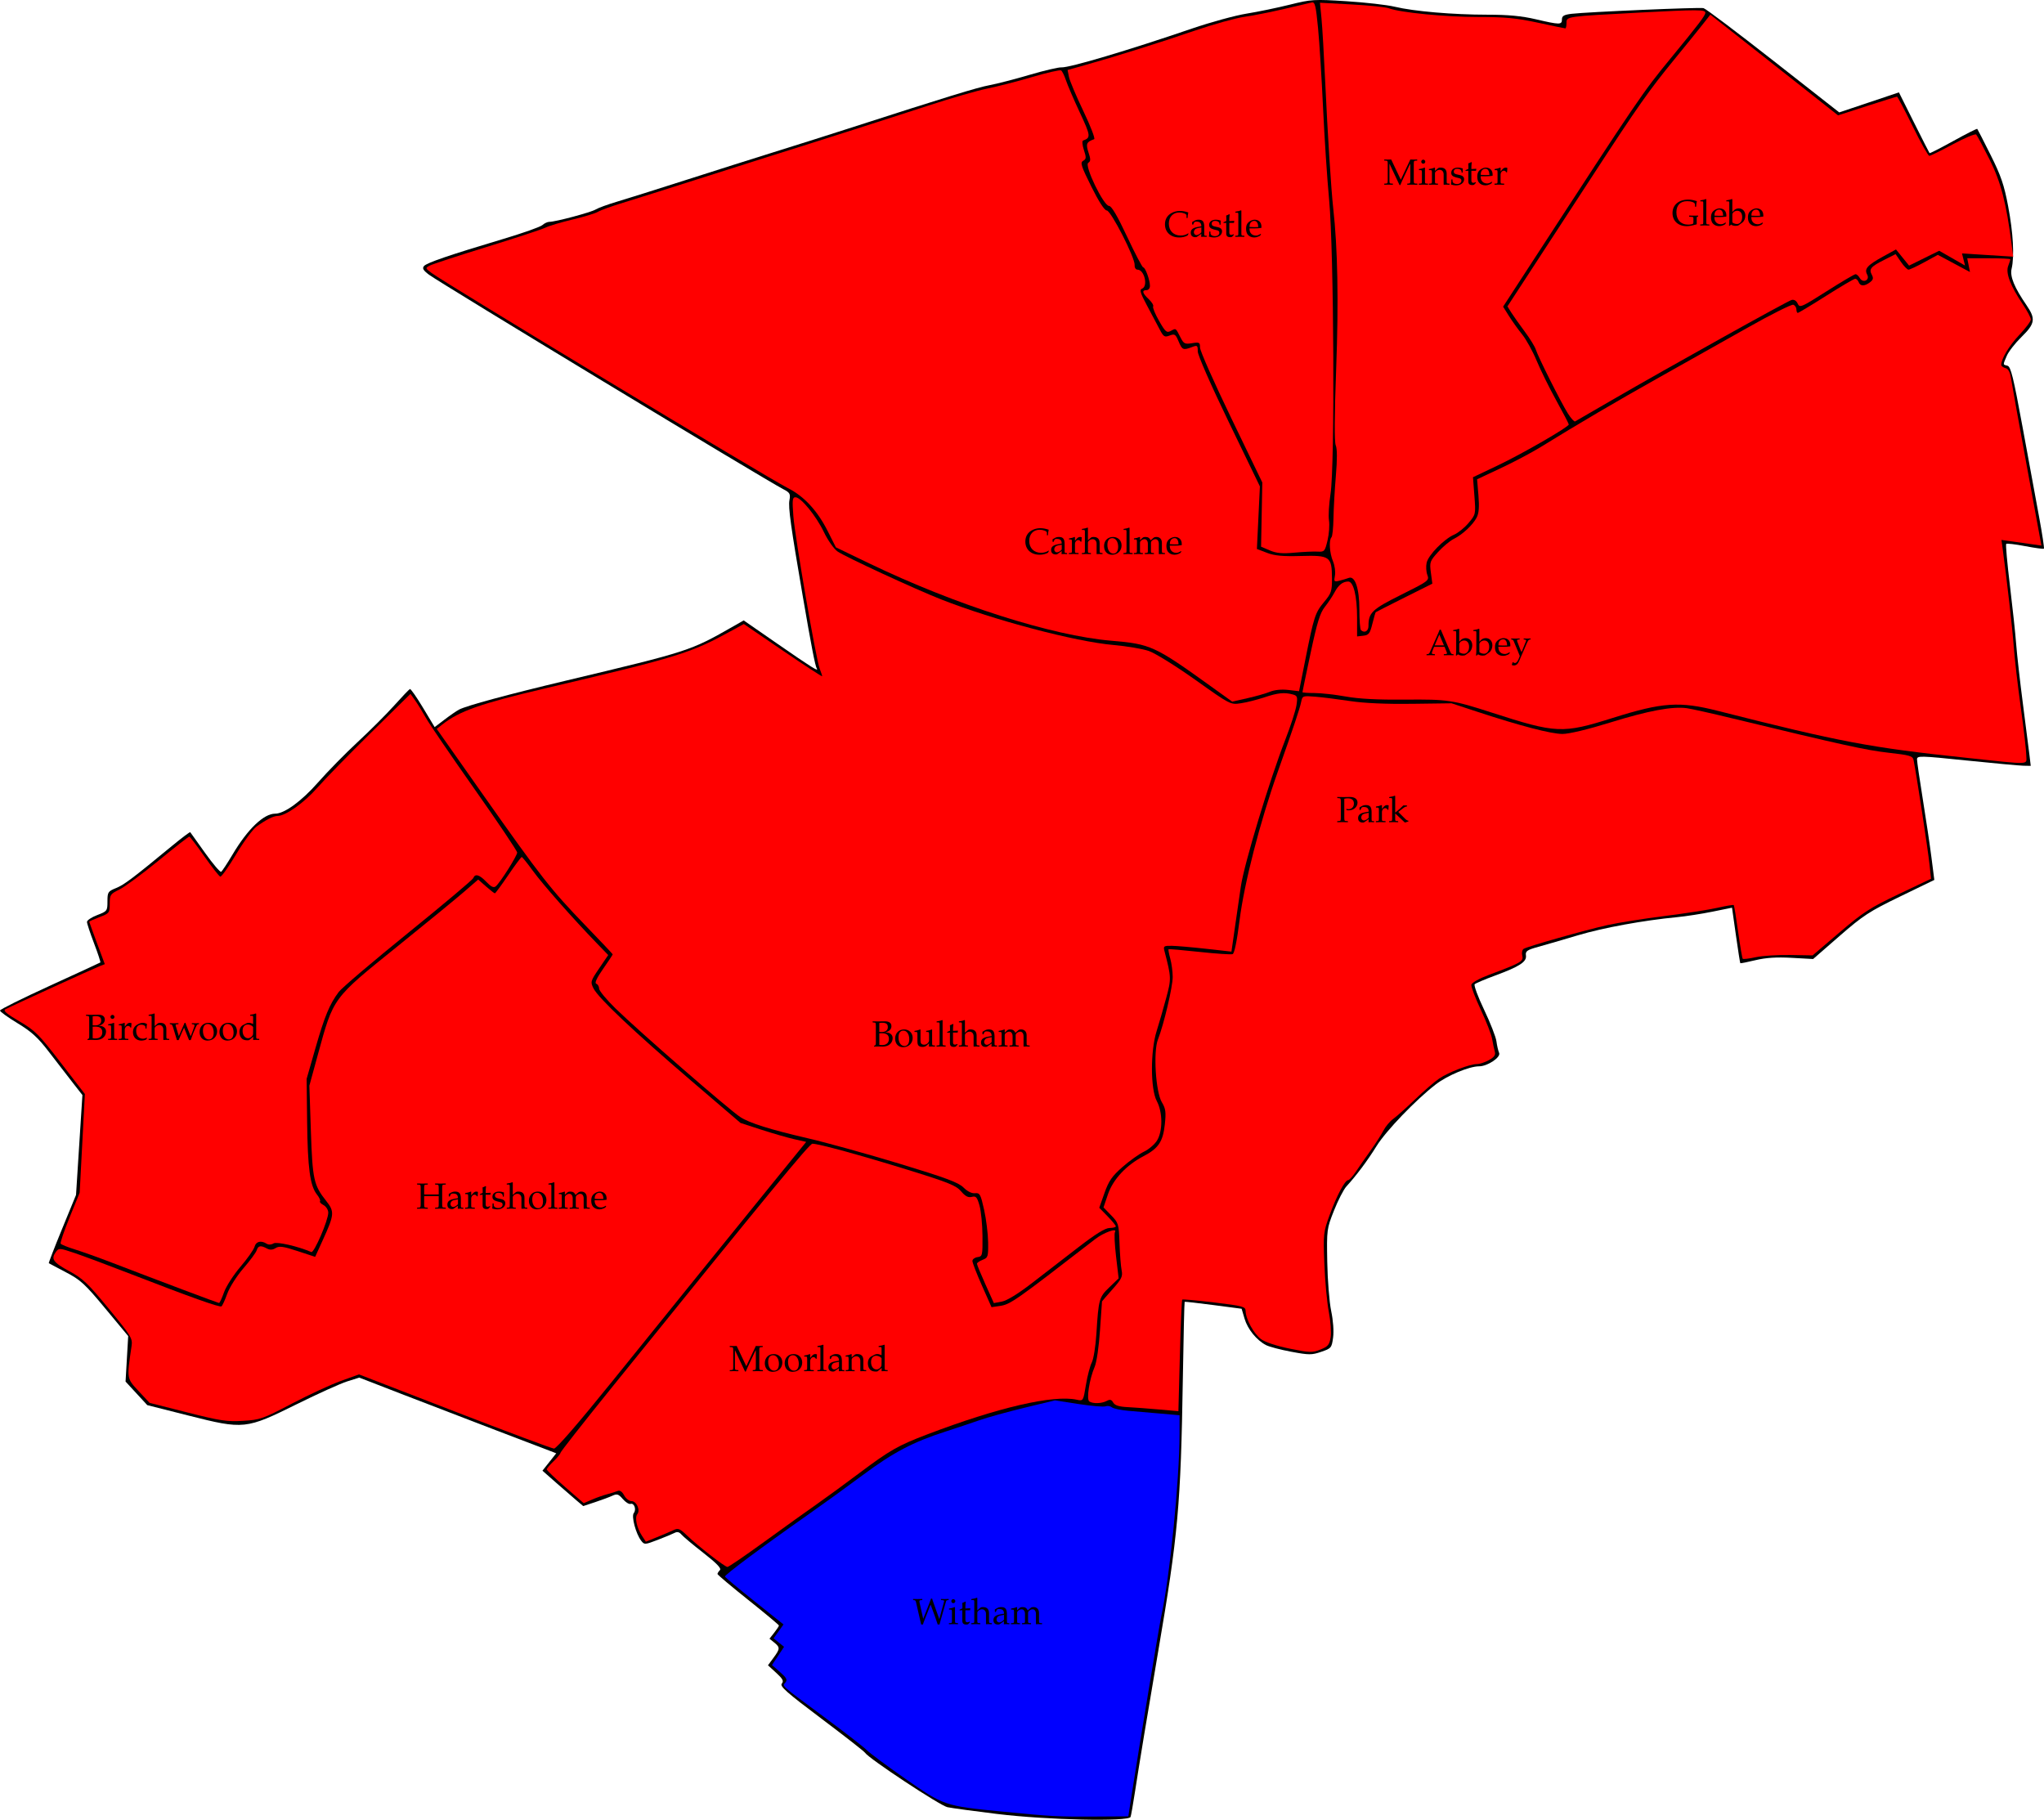
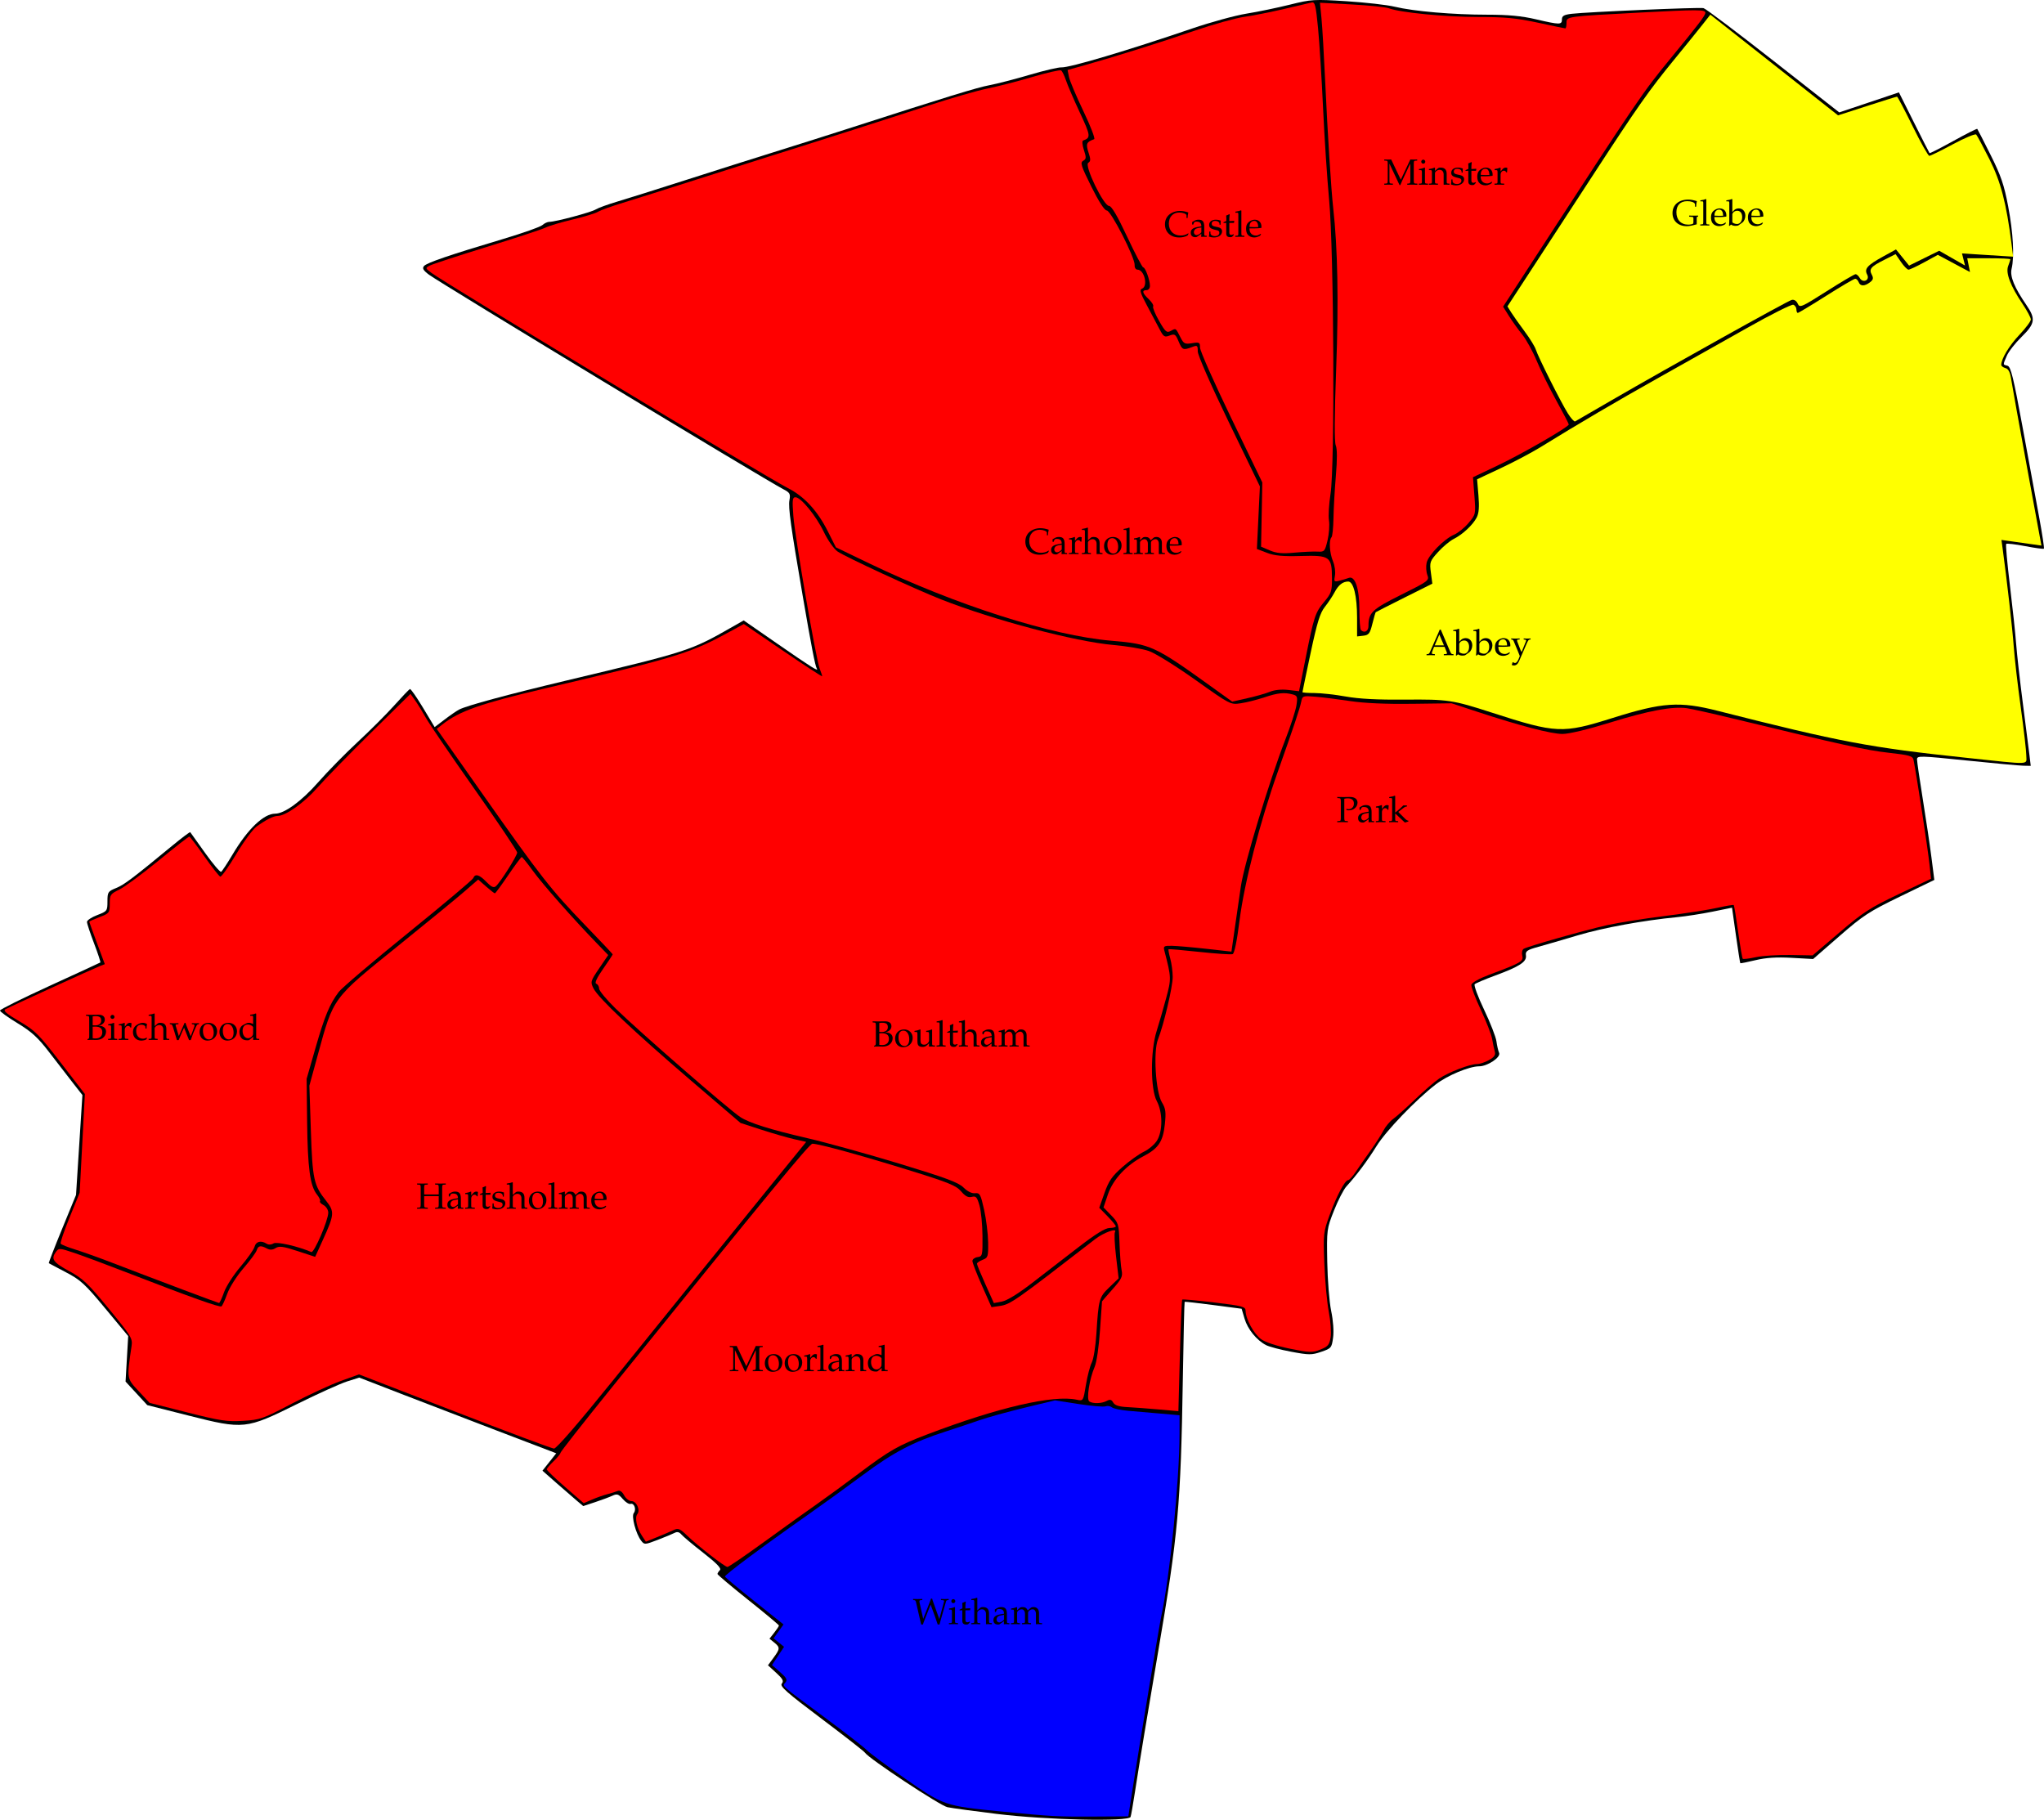
<svg xmlns="http://www.w3.org/2000/svg" version="1.1" id="svg952" width="673.944" height="600" viewBox="0 0 673.944 600">
  <defs id="defs956" />
  <path style="fill:#000000;stroke-width:0.751" d="m 328.878,598.103 c -7.636,-0.932 -15.066,-1.945 -16.511,-2.252 -2.431,-0.515 -26.017,-16.1 -27.138,-17.932 -0.273,-0.445 -6.761,-5.519 -14.418,-11.275 -11.439,-8.598 -13.765,-10.655 -13.041,-11.528 0.708,-0.853 0.346,-1.553 -1.837,-3.554 l -2.719,-2.491 1.808,-2.45 c 2.204,-2.988 2.227,-3.454 0.25,-5.055 l -1.557,-1.261 1.557,-1.98 c 0.856,-1.089 1.557,-2.152 1.557,-2.362 0,-0.21 -4.559,-4.015 -10.132,-8.456 -5.573,-4.441 -10.132,-8.285 -10.132,-8.543 0,-0.258 0.36,-0.829 0.8,-1.269 0.566,-0.566 -1.031,-2.229 -5.464,-5.691 -3.445,-2.69 -6.704,-5.422 -7.243,-6.071 -0.669,-0.806 -1.375,-0.972 -2.229,-0.523 -0.687,0.361 -3.206,1.404 -5.597,2.318 -4.242,1.621 -4.374,1.627 -5.435,0.248 -1.748,-2.271 -3.283,-8.026 -2.426,-9.097 0.936,-1.169 0.129,-3.426 -1.08,-3.023 -0.497,0.166 -1.643,-0.558 -2.546,-1.608 -1.406,-1.635 -1.897,-1.792 -3.412,-1.092 -0.973,0.45 -3.539,1.403 -5.702,2.119 l -3.933,1.301 -2.15,-1.809 c -1.183,-0.995 -4.207,-3.62 -6.721,-5.833 l -4.571,-4.023 2.271,-2.867 2.271,-2.867 -2.124,-0.822 c -1.168,-0.452 -9.047,-3.461 -17.509,-6.686 -8.462,-3.226 -22.118,-8.472 -30.347,-11.659 l -14.961,-5.795 -3.998,1.26 c -2.199,0.693 -9.651,4.059 -16.56,7.48 -16.823,8.329 -17.48,8.399 -35.76,3.773 l -13.578,-3.436 -3.581,-3.882 -3.581,-3.882 0.435,-7.505 0.435,-7.505 -7.565,-9.109 c -6.727,-8.101 -8.166,-9.422 -12.99,-11.93 -2.984,-1.551 -5.515,-2.89 -5.626,-2.975 -0.111,-0.085 1.864,-5.186 4.389,-11.336 l 4.591,-11.181 1.051,-16.465 1.051,-16.465 -3.262,-4.174 C 22.117,354.587 18.605,350.045 16.106,346.788 12.495,342.082 10.375,340.148 5.773,337.363 2.588,335.435 -0.01,333.556 2.6660245e-5,333.188 0.01,332.82 7.394,329.149 16.41,325.03 c 9.016,-4.119 16.514,-7.578 16.663,-7.687 0.148,-0.109 -0.78,-2.948 -2.064,-6.309 -1.283,-3.361 -2.334,-6.543 -2.334,-7.071 0,-0.528 1.52,-1.54 3.377,-2.249 3.281,-1.253 3.377,-1.382 3.377,-4.524 0,-3.033 0.174,-3.304 2.814,-4.376 2.687,-1.09 5.435,-3.159 18.497,-13.926 3.185,-2.625 5.881,-4.652 5.991,-4.503 0.11,0.149 2.312,3.229 4.893,6.846 2.581,3.617 4.963,6.409 5.293,6.205 0.33,-0.204 2.035,-2.787 3.789,-5.74 4.964,-8.355 10.257,-13.421 14.024,-13.421 3.051,0 8.694,-4.111 14.124,-10.291 3.188,-3.627 9.08,-9.635 13.095,-13.35 4.014,-3.715 9.418,-9.119 12.008,-12.008 2.59,-2.889 4.93,-5.34 5.201,-5.446 0.271,-0.106 2.216,2.676 4.323,6.181 l 3.831,6.374 3.284,-2.497 c 1.806,-1.374 3.959,-2.853 4.785,-3.287 2.438,-1.283 16.023,-4.96 35.274,-9.548 40.67,-9.692 40.894,-9.765 55.168,-17.914 l 3.383,-1.931 10.876,7.528 c 11.685,8.088 13.972,9.524 13.215,8.3 -0.527,-0.853 -1.77,-7.27 -4.608,-23.783 -3.94,-22.932 -4.83,-29.327 -4.403,-31.652 0.389,-2.119 0.168,-2.522 -2.006,-3.646 -6.127,-3.168 -113.223,-68.006 -116.857,-70.747 -1.872,-1.412 -2.257,-2.081 -1.633,-2.833 0.894,-1.077 8.328,-3.619 26.223,-8.966 6.398,-1.912 12.166,-3.957 12.818,-4.545 0.652,-0.588 1.685,-1.069 2.296,-1.069 2.026,0 13.754,-3.133 15.282,-4.082 0.826,-0.513 4.034,-1.683 7.13,-2.6 3.096,-0.917 13.397,-4.158 22.89,-7.202 9.494,-3.044 22.834,-7.268 29.645,-9.388 6.811,-2.119 17.449,-5.486 23.641,-7.483 32.553,-10.496 42.437,-13.533 46.531,-14.301 2.477,-0.464 8.423,-2 13.213,-3.413 4.791,-1.413 9.519,-2.52 10.507,-2.461 2.615,0.157 21.961,-5.594 43.035,-12.793 6.17,-2.108 14.275,-4.326 18.012,-4.93 3.737,-0.604 10.152,-1.932 14.256,-2.951 7.125,-1.77 7.97,-1.821 18.763,-1.133 6.216,0.396 13.328,1.208 15.804,1.806 6.271,1.513 19.256,2.631 30.554,2.632 6.892,4.6e-4 11.327,0.417 15.977,1.502 7.961,1.856 8.631,1.86 8.631,0.046 0,-1.151 0.667,-1.536 3.19,-1.842 4.976,-0.604 42.063,-2.202 43.498,-1.874 0.705,0.161 11.06,7.963 23.012,17.337 l 21.73,17.044 9.841,-3.301 9.841,-3.301 4.946,9.898 c 2.72,5.444 5.039,10.001 5.152,10.127 0.114,0.126 3.648,-1.676 7.855,-4.005 4.207,-2.329 7.752,-4.121 7.878,-3.982 0.126,0.139 2.103,4.002 4.394,8.585 3.419,6.841 4.454,9.863 5.782,16.886 1.676,8.858 2.106,16.606 1.147,20.644 -0.6,2.528 0.871,6.12 4.941,12.062 3.052,4.456 2.8,6.039 -1.657,10.4 -2.093,2.048 -4.289,4.863 -4.878,6.255 -1.316,3.106 -1.334,2.854 0.242,3.267 1.086,0.284 1.946,3.782 4.956,20.164 2.003,10.901 4.474,24.329 5.49,29.839 1.017,5.511 1.718,10.15 1.558,10.309 -0.159,0.159 -2.936,-0.216 -6.17,-0.835 -3.234,-0.619 -6.054,-0.951 -6.267,-0.738 -0.213,0.213 0.34,6.381 1.228,13.706 0.888,7.326 1.816,16.021 2.062,19.323 0.246,3.302 1.235,12.083 2.198,19.513 0.964,7.43 1.944,15.113 2.179,17.074 l 0.427,3.565 -2.425,-0.046 c -1.334,-0.025 -9.77,-0.801 -18.748,-1.724 -15.419,-1.585 -16.324,-1.605 -16.324,-0.362 0,0.724 0.861,6.65 1.914,13.169 1.053,6.519 2.336,15.166 2.852,19.214 l 0.938,7.361 -11.295,5.473 c -10.141,4.914 -12.182,6.246 -19.979,13.038 l -8.684,7.566 -7.077,-0.391 c -4.997,-0.276 -8.501,-0.049 -11.923,0.772 -2.665,0.64 -4.921,1.089 -5.012,0.997 -0.091,-0.091 -0.743,-4.246 -1.449,-9.233 l -1.283,-9.067 -6.463,1.314 c -3.555,0.723 -8.828,1.539 -11.717,1.814 -10.967,1.044 -24.328,3.49 -32.647,5.977 -4.747,1.419 -10.594,3.122 -12.994,3.784 -3.785,1.044 -4.332,1.423 -4.126,2.857 0.301,2.095 -2.105,3.66 -10.211,6.643 -3.337,1.228 -6.345,2.507 -6.685,2.842 -0.34,0.336 1.053,4.114 3.097,8.398 2.043,4.283 3.874,8.969 4.069,10.414 0.195,1.445 0.593,3.173 0.886,3.841 0.628,1.434 -3.833,4.414 -6.608,4.414 -3.248,0 -10.452,3.009 -14.287,5.968 -6.601,5.093 -16.429,15.335 -19.537,20.361 -2.912,4.709 -6.624,9.676 -9.927,13.281 -0.906,0.99 -2.74,4.556 -4.075,7.925 -2.389,6.031 -2.424,6.295 -2.233,17.008 0.107,5.985 0.69,13.246 1.297,16.136 0.658,3.134 0.912,6.672 0.628,8.77 -0.457,3.377 -0.612,3.562 -3.922,4.69 -3.134,1.068 -4.027,1.065 -9.881,-0.03 -3.539,-0.662 -7.279,-1.645 -8.311,-2.184 -3.115,-1.626 -6.051,-5.241 -7.076,-8.71 l -0.968,-3.278 -9.3,-1.22 c -5.115,-0.671 -9.384,-1.151 -9.487,-1.067 -0.103,0.084 -0.37,11.439 -0.594,25.232 -0.677,41.803 -1.562,51.609 -8.122,89.998 -3.369,19.718 -6.308,37.492 -7.693,46.531 -0.601,3.921 -1.239,7.552 -1.419,8.068 -0.564,1.623 -27.581,1.032 -43.902,-0.96 z" id="path986" />
  <path style="fill:#0000ff;stroke-width:0.751" d="m 373.256,590.995 c 2.31,-14.878 8.993,-55.163 9.649,-58.164 2.801,-12.814 6.005,-44.859 6.012,-60.12 l 0.003,-6.084 -6.192,-0.54 c -3.405,-0.297 -8.218,-0.713 -10.695,-0.923 -2.477,-0.211 -4.921,-0.729 -5.432,-1.153 -0.511,-0.423 -1.447,-0.571 -2.082,-0.327 -0.634,0.243 -4.647,-0.098 -8.917,-0.759 l -7.764,-1.201 -10.042,2.429 c -5.523,1.336 -12.237,3.196 -14.921,4.134 -2.684,0.938 -7.719,2.621 -11.189,3.74 -10.618,3.425 -17.184,6.873 -27.031,14.197 -5.191,3.861 -13.492,9.864 -18.445,13.339 -15.04,10.552 -27.357,19.731 -27.183,20.259 0.091,0.275 4.471,3.937 9.734,8.139 l 9.57,7.639 -1.633,2.293 -1.633,2.293 1.726,1.398 1.726,1.398 -1.987,3.002 -1.987,3.002 2.659,2.335 c 2.14,1.879 2.486,2.543 1.774,3.401 -1.087,1.309 -2.083,0.419 12.861,11.492 6.811,5.046 13.108,9.933 13.994,10.859 0.886,0.926 6.571,5.15 12.635,9.387 12.73,8.896 12.998,8.986 31.911,10.841 16.587,1.627 18.176,1.711 30.771,1.64 l 10.882,-0.062 z" id="path984" />
  <path style="fill:#ff0000;stroke-width:0.751" d="m 252.23,508.185 c 6.451,-4.68 14.093,-10.156 16.983,-12.168 2.889,-2.012 9.218,-6.634 14.063,-10.27 10.14,-7.609 12.829,-9.143 22.458,-12.811 23.361,-8.898 41.597,-13.121 49.324,-11.424 2.101,0.461 2.112,0.443 2.994,-4.9 0.487,-2.95 1.358,-6.277 1.936,-7.394 0.578,-1.117 1.26,-5.389 1.517,-9.494 0.713,-11.41 0.889,-12.038 4.274,-15.291 l 3.057,-2.938 -0.854,-7.239 c -0.47,-3.981 -0.629,-7.603 -0.354,-8.048 0.907,-1.467 -3.712,0.169 -6.443,2.282 -26.706,20.664 -28.034,21.593 -31.596,22.113 l -2.667,0.389 -3.15,-7.091 c -1.732,-3.9 -3.15,-7.559 -3.15,-8.132 0,-0.573 0.76,-1.149 1.689,-1.281 1.613,-0.229 1.686,-0.542 1.634,-6.994 -0.03,-3.715 -0.474,-8.224 -0.987,-10.019 -0.798,-2.795 -1.164,-3.204 -2.542,-2.844 -1.171,0.306 -2.128,-0.189 -3.516,-1.822 -1.634,-1.923 -4.157,-2.94 -17.667,-7.121 -15.699,-4.859 -29.321,-8.589 -31.369,-8.589 -0.967,0 -14.291,16.195 -66.76,81.146 -8.978,11.114 -16.324,20.474 -16.324,20.8 0,0.326 -1.013,1.564 -2.252,2.75 -1.238,1.186 -2.252,2.398 -2.252,2.692 0,0.294 2.742,2.921 6.094,5.836 l 6.094,5.301 2.724,-1.181 c 1.498,-0.65 3.737,-1.443 4.976,-1.762 1.238,-0.32 2.779,-0.801 3.424,-1.069 0.788,-0.328 1.506,0.136 2.191,1.415 0.56,1.046 1.647,1.903 2.417,1.903 1.662,0 3.01,2.965 1.948,4.285 -0.918,1.14 -0.206,4.513 1.501,7.116 l 1.305,1.99 3.739,-1.521 c 2.056,-0.837 4.506,-1.884 5.444,-2.328 1.48,-0.7 2.076,-0.448 4.503,1.909 3.369,3.271 12.293,10.21 13.208,10.271 0.36,0.024 5.932,-3.786 12.383,-8.466 z" id="path982" />
  <path style="fill:#ff0000;stroke-width:0.751" d="m 201.95,455.341 c 20.391,-25.265 40.988,-50.71 54.617,-67.473 l 9.246,-11.373 -3.929,-0.884 c -2.161,-0.486 -7.032,-1.891 -10.825,-3.121 l -6.896,-2.236 -16.37,-14.013 c -18.785,-16.08 -30.525,-27.18 -32.112,-30.363 -1.059,-2.123 -0.987,-2.375 1.878,-6.595 l 2.98,-4.388 -3.853,-3.983 c -7.884,-8.151 -17.773,-19.357 -20.98,-23.773 -1.82,-2.507 -3.478,-4.561 -3.685,-4.565 -0.206,-0.004 -2.209,2.688 -4.45,5.982 -2.241,3.294 -4.223,5.99 -4.404,5.99 -0.181,0 -1.493,-1.022 -2.916,-2.272 l -2.587,-2.272 -4.641,4.024 c -2.553,2.213 -12.461,10.332 -22.019,18.043 -21.497,17.342 -21,16.664 -26.227,35.763 l -2.773,10.132 0.495,14.869 c 0.536,16.089 0.938,17.929 5.056,23.129 2.783,3.514 2.699,4.527 -1.06,12.776 l -2.581,5.663 -5.789,-1.902 c -4.741,-1.558 -6.052,-1.738 -7.241,-0.996 -1.026,0.641 -1.873,0.681 -2.886,0.139 -2.062,-1.103 -2.874,-0.955 -3.373,0.618 -0.242,0.762 -2.213,3.433 -4.381,5.937 -2.191,2.53 -4.552,6.249 -5.316,8.374 -0.756,2.103 -1.617,3.973 -1.914,4.156 -0.62,0.383 -10.365,-3.093 -29.703,-10.596 -7.43,-2.883 -15.842,-6.025 -18.693,-6.983 -5.044,-1.696 -5.211,-1.705 -6.213,-0.334 -1.682,2.301 -0.882,3.431 4.487,6.337 4.42,2.392 6.148,4.038 12.992,12.369 7.413,9.024 7.87,9.774 7.495,12.307 -1.601,10.807 -1.633,10.599 2.316,14.833 l 3.62,3.881 12.383,3.145 c 10.88,2.763 13.112,3.101 18.387,2.788 5.688,-0.338 6.537,-0.636 16.136,-5.667 5.573,-2.92 12.834,-6.286 16.136,-7.479 l 6.004,-2.169 31.521,12.204 c 17.337,6.712 32.09,12.227 32.784,12.256 0.782,0.032 8.122,-8.447 19.283,-22.276 z" id="path980" />
  <path style="fill:#ff0000;stroke-width:0.751" d="m 389.803,428.502 c 0.166,-0.166 4.931,0.259 10.591,0.943 9.454,1.143 10.291,1.369 10.306,2.781 0.029,2.715 2.741,7.64 5.152,9.357 1.395,0.994 5.226,2.247 9.483,3.104 6.561,1.32 7.378,1.342 10.041,0.277 2.494,-0.998 2.964,-1.564 3.361,-4.047 0.254,-1.588 -0.019,-5.366 -0.607,-8.397 -0.587,-3.031 -1.246,-10.133 -1.464,-15.783 -0.382,-9.929 -0.324,-10.469 1.759,-16.176 2.329,-6.381 5.028,-11.452 6.095,-11.452 0.367,0 1.513,-1.266 2.546,-2.814 1.034,-1.548 3.212,-4.672 4.841,-6.942 1.629,-2.27 3.531,-5.232 4.227,-6.582 0.696,-1.35 2.161,-3.092 3.256,-3.872 1.095,-0.78 4.347,-3.685 7.225,-6.455 2.878,-2.77 6.447,-5.85 7.93,-6.844 3.15,-2.111 10.074,-4.766 12.43,-4.766 0.901,0 2.69,-0.591 3.976,-1.313 1.761,-0.989 2.232,-1.684 1.908,-2.814 -0.236,-0.826 -0.627,-2.683 -0.869,-4.128 -0.241,-1.445 -1.932,-5.8 -3.757,-9.677 -1.825,-3.878 -3.217,-7.577 -3.094,-8.22 0.132,-0.684 2.561,-2.045 5.851,-3.279 10.632,-3.987 11.395,-4.428 10.924,-6.307 -0.238,-0.949 -0.029,-1.94 0.475,-2.252 1.334,-0.825 20.272,-6.191 27.624,-7.828 3.509,-0.781 11.952,-2.123 18.763,-2.981 6.811,-0.858 14.687,-2.083 17.502,-2.721 2.815,-0.638 5.234,-1.043 5.374,-0.9 0.14,0.143 0.79,4.113 1.443,8.823 0.653,4.71 1.336,8.711 1.517,8.892 0.181,0.181 2.125,-0.058 4.321,-0.531 2.196,-0.473 7.307,-0.8 11.359,-0.726 l 7.367,0.133 8.849,-7.558 c 7.815,-6.675 10.094,-8.15 19.519,-12.633 l 10.671,-5.075 -0.484,-4.539 c -0.567,-5.321 -4.246,-29.436 -5.277,-34.592 -0.272,-1.359 -1.222,-1.636 -8.315,-2.429 -7.29,-0.815 -15.336,-2.587 -51.706,-11.389 -6.604,-1.598 -13.239,-3.077 -14.742,-3.286 -4.75,-0.66 -12.638,0.813 -25.264,4.72 -7.49,2.317 -13.604,3.779 -15.761,3.769 -3.748,-0.018 -13.805,-2.637 -27.915,-7.27 l -8.631,-2.834 -13.134,0.172 c -8.476,0.111 -15.662,-0.21 -20.264,-0.906 -3.921,-0.593 -9.071,-1.24 -11.445,-1.437 -4.192,-0.348 -4.326,-0.301 -4.725,1.651 -0.472,2.308 -2.423,8.143 -7.71,23.049 -5.894,16.618 -11.078,36.762 -12.62,49.032 -0.845,6.73 -1.701,10.914 -2.277,11.135 -0.507,0.195 -5.415,-0.131 -10.905,-0.723 -5.491,-0.592 -10.092,-0.991 -10.226,-0.886 -0.133,0.105 0.118,1.489 0.559,3.076 0.441,1.587 0.803,4.316 0.805,6.065 0.005,3.268 -2.924,15.683 -4.857,20.593 -1.587,4.03 -0.761,17.325 1.288,20.73 1.257,2.089 1.409,3.227 0.974,7.288 -0.61,5.695 -2.104,7.92 -7.043,10.49 -5.664,2.948 -10.044,7.649 -11.716,12.574 l -1.463,4.309 2.525,2.605 c 2.427,2.504 2.534,2.863 2.753,9.2 0.125,3.627 0.44,7.646 0.7,8.93 0.41,2.027 0.018,2.847 -2.975,6.217 -1.896,2.135 -3.469,3.955 -3.497,4.044 -0.027,0.089 -0.326,4.384 -0.665,9.544 -0.351,5.348 -1.102,10.511 -1.749,12.008 -1.754,4.064 -2.789,10.771 -1.766,11.434 1.22,0.79 4.093,0.7 5.739,-0.181 1.087,-0.582 1.579,-0.457 2.138,0.542 0.519,0.927 1.869,1.357 4.731,1.507 2.203,0.115 6.875,0.462 10.384,0.772 l 6.379,0.562 0.479,-18.241 c 0.264,-10.033 0.615,-18.377 0.78,-18.542 z" id="path978" />
  <path style="fill:#ff0000;stroke-width:0.751" d="m 73.872,426.071 c 0.698,-1.961 3.145,-5.76 5.439,-8.443 2.294,-2.683 4.372,-5.638 4.618,-6.567 0.462,-1.746 2.126,-2.163 3.97,-0.996 0.638,0.404 1.543,0.368 2.278,-0.091 1.057,-0.66 7.973,0.915 12.469,2.84 0.915,0.392 5.599,-10.489 5.59,-12.984 -0.003,-0.914 -0.71,-2.039 -1.571,-2.5 -0.861,-0.461 -1.379,-1.024 -1.15,-1.253 0.228,-0.228 -0.23,-1.235 -1.018,-2.236 -2.274,-2.891 -3.053,-8.658 -3.231,-23.907 l -0.166,-14.223 2.91,-10.132 c 3.032,-10.558 4.67,-14.505 7.686,-18.529 0.987,-1.316 11.283,-10.074 22.881,-19.462 11.598,-9.388 21.258,-17.514 21.466,-18.058 0.603,-1.572 2.023,-1.163 4.334,1.249 1.564,1.633 2.397,2.028 3.081,1.46 1.449,-1.202 7.064,-10.063 7.064,-11.146 0,-0.53 -6.332,-9.95 -14.072,-20.932 -7.74,-10.982 -14.95,-21.546 -16.022,-23.475 -1.073,-1.929 -2.656,-4.499 -3.519,-5.71 l -1.568,-2.203 -13.013,12.81 c -7.157,7.045 -15.117,15.206 -17.689,18.135 -4.371,4.978 -10.477,9.31 -13.123,9.31 -1.343,0 -3.868,1.275 -6.937,3.503 -1.233,0.895 -4.267,5.02 -6.744,9.168 -2.477,4.147 -4.821,7.447 -5.209,7.332 -0.388,-0.115 -2.752,-3.123 -5.254,-6.683 -2.501,-3.561 -4.73,-6.495 -4.954,-6.519 -0.223,-0.025 -4.783,3.54 -10.132,7.922 -5.349,4.382 -11.161,8.671 -12.916,9.531 -2.992,1.466 -3.19,1.757 -3.19,4.689 0,3.013 -0.122,3.172 -3.377,4.416 -1.858,0.709 -3.377,1.385 -3.377,1.501 0,0.116 1.154,3.316 2.565,7.11 l 2.565,6.899 -1.627,0.627 c -2.076,0.8 -29.697,13.433 -31.164,14.254 -0.813,0.455 0.396,1.493 4.615,3.963 5.208,3.049 6.422,4.263 13.66,13.66 l 7.944,10.313 -0.857,16.263 -0.857,16.263 -3.309,8.125 c -1.82,4.469 -3.154,8.376 -2.964,8.683 0.19,0.307 2.304,1.164 4.7,1.906 2.395,0.741 7.901,2.711 12.235,4.377 15.264,5.868 34.903,13.263 35.285,13.285 0.213,0.013 0.958,-1.581 1.655,-3.542 z" id="path976" />
  <path style="fill:#ff0000;stroke-width:0.751" d="m 340.136,423.144 c 3.921,-3.03 10.845,-8.375 15.385,-11.877 5.708,-4.402 8.893,-6.372 10.319,-6.382 1.135,-0.008 2.064,-0.254 2.064,-0.546 0,-0.292 -1.227,-1.788 -2.728,-3.325 l -2.728,-2.793 1.718,-4.866 c 1.407,-3.986 2.477,-5.534 5.917,-8.561 2.31,-2.032 5.506,-4.314 7.103,-5.071 1.597,-0.757 3.537,-2.416 4.313,-3.688 1.92,-3.148 1.879,-9.333 -0.086,-12.998 -2.096,-3.91 -2.129,-16.49 -0.061,-23.034 0.792,-2.506 2.201,-7.383 3.132,-10.837 1.752,-6.504 1.741,-6.823 -0.556,-15.671 -0.4,-1.54 -0.183,-1.685 2.464,-1.645 1.596,0.024 6.668,0.464 11.27,0.978 l 8.368,0.934 1.244,-8.671 c 0.684,-4.769 1.518,-10.528 1.853,-12.798 1.108,-7.511 9.407,-34.914 14.66,-48.408 1.768,-4.541 3.424,-9.652 3.681,-11.359 0.418,-2.775 0.289,-3.151 -1.217,-3.555 -2.81,-0.753 -4.911,-0.538 -9.4,0.964 -2.36,0.79 -5.837,1.664 -7.725,1.942 -3.433,0.506 -3.435,0.505 -15.01,-7.723 -6.427,-4.569 -13.246,-8.802 -15.329,-9.517 -2.064,-0.708 -7.299,-1.596 -11.633,-1.973 -12.643,-1.1 -39.436,-8.183 -56.838,-15.027 -8.573,-3.371 -31.79,-14.115 -34.18,-15.817 -1.192,-0.849 -3.197,-3.698 -4.455,-6.332 -2.55,-5.339 -7.598,-11.534 -9.398,-11.534 -1.008,0 -1.106,0.874 -0.699,6.192 0.548,7.145 7.453,47.184 8.681,50.333 0.453,1.162 0.824,2.283 0.824,2.491 0,0.208 -5.815,-3.583 -12.922,-8.424 l -12.922,-8.802 -3.777,2.072 c -13.917,7.636 -17.264,8.674 -61.941,19.205 -21.151,4.985 -28.09,7.429 -33.713,11.873 l -1.816,1.435 15.247,21.665 c 19.026,27.035 22.443,31.401 33.699,43.055 4.984,5.16 9.069,9.482 9.08,9.606 0.01,0.123 -1.417,2.282 -3.171,4.797 -2.117,3.035 -2.874,4.684 -2.252,4.904 0.516,0.182 0.938,0.903 0.938,1.601 0,0.698 2.449,3.658 5.441,6.577 7.827,7.633 37.381,33.352 41.13,35.791 3.008,1.957 9.899,4.124 22.1,6.947 6.192,1.433 19.843,5.215 30.336,8.406 15.346,4.666 19.483,6.205 21.145,7.867 1.276,1.276 2.729,1.994 3.798,1.878 1.577,-0.172 1.843,0.313 2.987,5.44 0.691,3.096 1.288,7.917 1.328,10.713 0.067,4.763 -0.047,5.13 -1.804,5.798 -1.032,0.392 -1.877,0.975 -1.879,1.295 -0.002,0.32 1.252,3.37 2.785,6.778 l 2.787,6.196 2.657,-0.495 c 1.652,-0.308 5.353,-2.579 9.786,-6.005 z" id="path974" />
-   <path style="fill:#ff0000;stroke-width:0.751" d="m 668.107,249.108 c 0,-1.462 -0.825,-8.639 -1.834,-15.948 -1.009,-7.31 -2.049,-16.33 -2.311,-20.045 -0.398,-5.624 -2.289,-22.269 -3.7,-32.557 l -0.348,-2.537 3.346,0.473 c 1.84,0.26 4.805,0.679 6.589,0.932 l 3.243,0.459 -4.739,-25.788 c -2.606,-14.184 -4.962,-27.269 -5.235,-29.079 -0.348,-2.306 -0.91,-3.399 -1.881,-3.652 -0.762,-0.199 -1.385,-0.671 -1.385,-1.049 0,-2.02 2.621,-6.373 5.969,-9.913 2.083,-2.203 3.788,-4.483 3.788,-5.068 0,-0.585 -1.199,-2.844 -2.665,-5.021 -4.064,-6.035 -5.692,-10.291 -4.817,-12.592 0.4,-1.053 0.728,-2.062 0.728,-2.242 0,-0.18 -3.2,-0.326 -7.111,-0.326 h -7.111 l 0.453,2.267 0.453,2.267 -5.303,-2.83 -5.303,-2.83 -4.459,2.439 c -2.452,1.342 -4.794,2.439 -5.205,2.439 -0.41,0 -1.536,-1.152 -2.5,-2.56 l -1.754,-2.56 -3.784,1.908 c -4.435,2.236 -5.071,3.01 -4.047,4.922 0.584,1.091 0.443,1.654 -0.615,2.456 -1.805,1.368 -3.194,1.354 -3.728,-0.038 -0.238,-0.619 -0.75,-1.126 -1.139,-1.126 -0.389,0 -4.705,2.533 -9.591,5.629 -4.887,3.096 -9.092,5.629 -9.345,5.629 -0.253,0 -0.46,-0.517 -0.46,-1.149 0,-0.632 -0.455,-1.324 -1.011,-1.537 -0.556,-0.213 -7.395,3.217 -15.198,7.623 -7.803,4.406 -20.941,11.798 -29.197,16.427 -13.964,7.83 -26.327,15.095 -39.026,22.935 -2.889,1.784 -8.763,4.889 -13.052,6.901 l -7.799,3.658 0.446,5.323 c 0.318,3.788 0.151,5.888 -0.578,7.282 -1.299,2.485 -4.618,5.579 -7.594,7.078 -1.269,0.64 -3.587,2.578 -5.15,4.309 -2.693,2.981 -2.817,3.336 -2.359,6.786 l 0.483,3.64 -9.217,4.606 c -5.069,2.533 -9.318,4.697 -9.441,4.807 -0.123,0.111 -0.63,1.845 -1.126,3.855 -0.78,3.161 -1.18,3.686 -2.966,3.891 l -2.064,0.237 v -6.154 c 0,-7.15 -1.182,-11.963 -2.933,-11.946 -1.818,0.018 -3.235,1.149 -4.527,3.612 -0.644,1.228 -2.069,3.364 -3.167,4.746 -1.59,2.001 -2.545,5.093 -4.691,15.173 -1.482,6.963 -2.694,12.789 -2.694,12.946 0,0.157 1.773,0.286 3.94,0.287 2.167,5.6e-4 6.811,0.516 10.319,1.146 4.356,0.782 10.546,1.107 19.513,1.026 14.151,-0.128 15.737,0.108 28.569,4.256 21.403,6.919 23.367,7.006 40.005,1.77 16.382,-5.155 21.973,-5.53 34.621,-2.317 40.384,10.257 50.114,12.096 81.805,15.462 22.045,2.341 19.888,2.421 19.888,-0.736 z" id="path972" />
+   <path style="fill:#ffff00;stroke-width:0.751" d="m 668.107,249.108 c 0,-1.462 -0.825,-8.639 -1.834,-15.948 -1.009,-7.31 -2.049,-16.33 -2.311,-20.045 -0.398,-5.624 -2.289,-22.269 -3.7,-32.557 l -0.348,-2.537 3.346,0.473 c 1.84,0.26 4.805,0.679 6.589,0.932 l 3.243,0.459 -4.739,-25.788 c -2.606,-14.184 -4.962,-27.269 -5.235,-29.079 -0.348,-2.306 -0.91,-3.399 -1.881,-3.652 -0.762,-0.199 -1.385,-0.671 -1.385,-1.049 0,-2.02 2.621,-6.373 5.969,-9.913 2.083,-2.203 3.788,-4.483 3.788,-5.068 0,-0.585 -1.199,-2.844 -2.665,-5.021 -4.064,-6.035 -5.692,-10.291 -4.817,-12.592 0.4,-1.053 0.728,-2.062 0.728,-2.242 0,-0.18 -3.2,-0.326 -7.111,-0.326 h -7.111 l 0.453,2.267 0.453,2.267 -5.303,-2.83 -5.303,-2.83 -4.459,2.439 c -2.452,1.342 -4.794,2.439 -5.205,2.439 -0.41,0 -1.536,-1.152 -2.5,-2.56 l -1.754,-2.56 -3.784,1.908 c -4.435,2.236 -5.071,3.01 -4.047,4.922 0.584,1.091 0.443,1.654 -0.615,2.456 -1.805,1.368 -3.194,1.354 -3.728,-0.038 -0.238,-0.619 -0.75,-1.126 -1.139,-1.126 -0.389,0 -4.705,2.533 -9.591,5.629 -4.887,3.096 -9.092,5.629 -9.345,5.629 -0.253,0 -0.46,-0.517 -0.46,-1.149 0,-0.632 -0.455,-1.324 -1.011,-1.537 -0.556,-0.213 -7.395,3.217 -15.198,7.623 -7.803,4.406 -20.941,11.798 -29.197,16.427 -13.964,7.83 -26.327,15.095 -39.026,22.935 -2.889,1.784 -8.763,4.889 -13.052,6.901 l -7.799,3.658 0.446,5.323 c 0.318,3.788 0.151,5.888 -0.578,7.282 -1.299,2.485 -4.618,5.579 -7.594,7.078 -1.269,0.64 -3.587,2.578 -5.15,4.309 -2.693,2.981 -2.817,3.336 -2.359,6.786 l 0.483,3.64 -9.217,4.606 c -5.069,2.533 -9.318,4.697 -9.441,4.807 -0.123,0.111 -0.63,1.845 -1.126,3.855 -0.78,3.161 -1.18,3.686 -2.966,3.891 l -2.064,0.237 v -6.154 c 0,-7.15 -1.182,-11.963 -2.933,-11.946 -1.818,0.018 -3.235,1.149 -4.527,3.612 -0.644,1.228 -2.069,3.364 -3.167,4.746 -1.59,2.001 -2.545,5.093 -4.691,15.173 -1.482,6.963 -2.694,12.789 -2.694,12.946 0,0.157 1.773,0.286 3.94,0.287 2.167,5.6e-4 6.811,0.516 10.319,1.146 4.356,0.782 10.546,1.107 19.513,1.026 14.151,-0.128 15.737,0.108 28.569,4.256 21.403,6.919 23.367,7.006 40.005,1.77 16.382,-5.155 21.973,-5.53 34.621,-2.317 40.384,10.257 50.114,12.096 81.805,15.462 22.045,2.341 19.888,2.421 19.888,-0.736 z" id="path972" />
  <path style="fill:#ff0000;stroke-width:0.751" d="m 418.757,228.073 c 1.502,-0.616 3.817,-0.842 6.004,-0.586 l 3.559,0.417 2.069,-10.397 c 2.839,-14.27 3.24,-15.501 6.21,-19.056 2.361,-2.826 2.601,-3.546 2.579,-7.736 -0.037,-7.223 -0.651,-7.668 -10.215,-7.399 -6.033,0.17 -8.7,-0.078 -11.226,-1.042 l -3.313,-1.265 0.493,-10.318 0.493,-10.318 -10.243,-21.172 c -5.88,-12.153 -10.243,-22.092 -10.243,-23.332 0,-2.008 -0.135,-2.108 -1.925,-1.428 -2.887,1.097 -3.214,0.957 -4.404,-1.891 -0.988,-2.366 -1.278,-2.554 -2.954,-1.917 -1.668,0.634 -2.005,0.424 -3.302,-2.067 -0.794,-1.526 -2.672,-5.066 -4.173,-7.868 -2.212,-4.129 -2.518,-5.175 -1.616,-5.521 2.072,-0.795 0.767,-6.27 -1.494,-6.27 -0.59,0 -1.003,-0.66 -0.94,-1.502 0.176,-2.338 -7.832,-18.011 -9.202,-18.011 -0.736,0 -2.618,-2.913 -5.075,-7.853 -3.387,-6.811 -3.746,-7.942 -2.705,-8.525 1.044,-0.584 1.076,-1.049 0.249,-3.556 -0.523,-1.586 -0.65,-2.99 -0.281,-3.12 2.612,-0.918 2.542,-1.514 -1.079,-9.271 -2.01,-4.305 -4.068,-9.089 -4.572,-10.631 -0.504,-1.542 -1.224,-2.994 -1.6,-3.226 -0.376,-0.232 -4.657,0.75 -9.514,2.182 -4.857,1.432 -11.504,3.142 -14.772,3.798 -3.268,0.657 -12.049,3.192 -19.513,5.634 -13.294,4.349 -38.438,12.386 -51.848,16.571 -3.715,1.16 -14.691,4.649 -24.391,7.754 -9.7,3.105 -20.676,6.569 -24.391,7.698 -3.715,1.129 -7.43,2.469 -8.256,2.979 -0.826,0.509 -4.541,1.643 -8.256,2.519 -3.715,0.876 -7.768,2.082 -9.006,2.681 -1.238,0.599 -9.994,3.479 -19.456,6.402 -9.462,2.922 -17.899,5.685 -18.747,6.139 -1.51,0.808 -1.498,0.859 0.539,2.396 4.526,3.413 110.649,67.487 117.529,70.96 5.367,2.709 9.75,7.447 13.166,14.23 l 2.675,5.311 11.062,5.327 c 28.336,13.646 60.17,23.812 79.733,25.462 12.984,1.095 14.294,1.695 32.881,15.056 l 6.988,5.024 5.02,-1.128 c 2.761,-0.621 6.12,-1.579 7.465,-2.131 z" id="path970" />
  <path style="fill:#ff0000;stroke-width:0.751" d="m 451.211,206.409 c 0,-4.413 1.146,-5.508 10.79,-10.312 9.034,-4.5 9.309,-4.708 8.621,-6.516 -0.391,-1.028 -0.497,-2.84 -0.236,-4.027 0.561,-2.554 5.731,-7.834 9.086,-9.28 1.303,-0.561 3.441,-2.296 4.751,-3.854 2.362,-2.81 2.378,-2.886 1.914,-8.952 l -0.469,-6.118 8.101,-3.852 c 8.214,-3.906 23.487,-12.714 23.487,-13.546 0,-0.25 -1.859,-3.816 -4.132,-7.925 -2.273,-4.109 -5.181,-10.004 -6.464,-13.1 -1.283,-3.096 -3.423,-6.98 -4.757,-8.631 -1.334,-1.651 -3.298,-4.393 -4.366,-6.093 l -1.94,-3.091 9.949,-15.296 c 34.844,-53.571 36.008,-55.28 45.4,-66.706 9.335,-11.357 11.341,-13.997 11.341,-14.931 0,-1.038 -2.571,-1.044 -21.389,-0.046 -24.561,1.303 -24.391,1.279 -24.391,3.403 0,0.999 -0.175,1.817 -0.388,1.817 -0.213,0 -4.293,-0.844 -9.066,-1.876 -7.048,-1.524 -10.755,-1.876 -19.736,-1.876 -10.759,0 -25.667,-1.459 -29.397,-2.877 -1.016,-0.386 -6.539,-0.954 -12.275,-1.261 l -10.428,-0.559 0.503,5.163 c 0.277,2.84 0.837,12.424 1.245,21.299 0.766,16.662 1.954,35.367 2.623,41.278 1.47,13 1.8,30.677 0.983,52.693 -0.584,15.732 -0.633,24.381 -0.145,25.517 0.478,1.113 0.492,4.63 0.038,9.974 -0.385,4.541 -0.742,10.842 -0.792,14.003 -0.05,3.161 -0.345,6.004 -0.654,6.317 -0.912,0.922 -0.646,5.191 0.495,7.92 0.582,1.392 0.871,3.509 0.642,4.703 -0.386,2.02 -0.281,2.139 1.5,1.692 1.053,-0.264 2.43,-0.678 3.06,-0.92 2.063,-0.792 3.498,3.475 3.498,10.402 0,3.46 0.225,6.517 0.5,6.792 1.124,1.124 2.502,0.393 2.502,-1.327 z" id="path968" />
  <path style="fill:#ff0000;stroke-width:0.751" d="m 434.433,181.869 c 2.248,0.13 2.404,-0.046 3.277,-3.687 0.504,-2.103 0.72,-5.066 0.479,-6.585 -0.241,-1.519 -0.01,-5.464 0.513,-8.766 1.454,-9.18 1.12,-79.987 -0.456,-96.815 -0.657,-7.017 -1.561,-20.695 -2.008,-30.396 -0.447,-9.7 -1.191,-21.562 -1.653,-26.358 -0.711,-7.385 -1.025,-8.68 -2.051,-8.448 -0.666,0.15 -4.765,1.11 -9.107,2.133 -4.343,1.023 -10.259,2.195 -13.148,2.604 -2.889,0.41 -10.312,2.481 -16.496,4.603 -11.465,3.934 -26.369,8.609 -36.271,11.378 l -5.514,1.542 0.458,2.292 c 0.252,1.261 2.393,6.336 4.758,11.279 2.365,4.942 3.964,9.104 3.554,9.247 -2.535,0.886 -2.808,1.524 -1.871,4.364 0.757,2.295 0.742,2.919 -0.085,3.43 -1.378,0.852 5.069,14.207 6.858,14.207 0.82,0 2.743,3.271 5.958,10.132 2.611,5.573 5.003,10.132 5.316,10.132 0.694,0 2.217,4.201 2.217,6.116 0,0.764 -0.507,1.389 -1.126,1.389 -1.629,0 -1.387,0.994 0.727,2.98 1.019,0.958 1.672,2.034 1.451,2.391 -0.221,0.358 0.658,2.503 1.953,4.767 2.1,3.67 2.519,4.029 3.867,3.307 1.739,-0.931 1.572,-1.041 3.159,2.081 1.103,2.169 1.462,2.353 3.848,1.966 2.425,-0.394 2.631,-0.279 2.631,1.464 0,1.04 4.62,11.469 10.268,23.176 l 10.268,21.286 -0.205,10.587 -0.205,10.587 2.883,1.225 c 2.21,0.939 4.11,1.112 8.137,0.74 2.889,-0.267 6.316,-0.424 7.613,-0.349 z" id="path966" />
-   <path style="fill:#ff0000;stroke-width:0.751" d="m 531.515,131.896 c 18.69,-10.83 57.817,-32.631 59.224,-32.999 0.796,-0.208 1.56,0.256 1.992,1.21 0.663,1.465 1.172,1.248 9.549,-4.076 4.867,-3.093 9.156,-5.624 9.532,-5.624 0.376,0 0.996,0.559 1.378,1.242 1.039,1.856 3.445,0.746 2.443,-1.127 -1.01,-1.887 0.04,-3.069 5.286,-5.955 l 4.222,-2.322 2.158,2.666 2.158,2.666 4.966,-2.449 4.966,-2.449 4.26,2.437 4.26,2.437 -0.501,-1.996 -0.501,-1.996 8.434,0.534 8.434,0.534 -0.513,-4.052 c -1.718,-13.57 -3.551,-20.619 -7.3,-28.069 -2.077,-4.128 -4.042,-7.79 -4.366,-8.138 -0.324,-0.348 -3.78,1.087 -7.68,3.19 -3.9,2.102 -7.402,3.822 -7.784,3.822 -0.381,0 -2.853,-4.39 -5.493,-9.757 -2.64,-5.366 -4.96,-9.757 -5.156,-9.757 -0.196,0 -4.65,1.387 -9.899,3.083 l -9.542,3.083 -16.437,-12.969 c -9.04,-7.133 -18.516,-14.603 -21.058,-16.601 l -4.621,-3.632 -2.509,3.199 c -1.38,1.759 -5.552,6.914 -9.27,11.454 -8.369,10.218 -12.167,15.614 -26.679,37.901 -6.316,9.7 -15.3,23.487 -19.963,30.637 l -8.478,13.001 1.26,2.01 c 0.693,1.105 2.674,3.907 4.403,6.225 1.729,2.319 3.394,5.02 3.7,6.004 0.759,2.435 8.313,17.479 10.583,21.075 1.01,1.6 2.077,2.772 2.372,2.605 0.295,-0.167 5.771,-3.337 12.169,-7.045 z" id="path962" />
+   <path style="fill:#ffff00;stroke-width:0.751" d="m 531.515,131.896 c 18.69,-10.83 57.817,-32.631 59.224,-32.999 0.796,-0.208 1.56,0.256 1.992,1.21 0.663,1.465 1.172,1.248 9.549,-4.076 4.867,-3.093 9.156,-5.624 9.532,-5.624 0.376,0 0.996,0.559 1.378,1.242 1.039,1.856 3.445,0.746 2.443,-1.127 -1.01,-1.887 0.04,-3.069 5.286,-5.955 l 4.222,-2.322 2.158,2.666 2.158,2.666 4.966,-2.449 4.966,-2.449 4.26,2.437 4.26,2.437 -0.501,-1.996 -0.501,-1.996 8.434,0.534 8.434,0.534 -0.513,-4.052 c -1.718,-13.57 -3.551,-20.619 -7.3,-28.069 -2.077,-4.128 -4.042,-7.79 -4.366,-8.138 -0.324,-0.348 -3.78,1.087 -7.68,3.19 -3.9,2.102 -7.402,3.822 -7.784,3.822 -0.381,0 -2.853,-4.39 -5.493,-9.757 -2.64,-5.366 -4.96,-9.757 -5.156,-9.757 -0.196,0 -4.65,1.387 -9.899,3.083 l -9.542,3.083 -16.437,-12.969 c -9.04,-7.133 -18.516,-14.603 -21.058,-16.601 l -4.621,-3.632 -2.509,3.199 c -1.38,1.759 -5.552,6.914 -9.27,11.454 -8.369,10.218 -12.167,15.614 -26.679,37.901 -6.316,9.7 -15.3,23.487 -19.963,30.637 l -8.478,13.001 1.26,2.01 c 0.693,1.105 2.674,3.907 4.403,6.225 1.729,2.319 3.394,5.02 3.7,6.004 0.759,2.435 8.313,17.479 10.583,21.075 1.01,1.6 2.077,2.772 2.372,2.605 0.295,-0.167 5.771,-3.337 12.169,-7.045 z" id="path962" />
  <text xml:space="preserve" style="font-style:normal;font-variant:normal;font-weight:normal;font-stretch:normal;font-size:12px;line-height:100%;font-family:'Palatino Linotype';-inkscape-font-specification:'Palatino Linotype, Normal';font-variant-ligatures:normal;font-variant-caps:normal;font-variant-numeric:normal;font-feature-settings:normal;text-align:center;letter-spacing:0px;word-spacing:0px;writing-mode:lr-tb;text-anchor:middle;fill:#000000;fill-opacity:1;stroke:none" x="326.867" y="535.5" id="text990">
    <tspan id="tspan988" x="326.867" y="535.5">Witham</tspan>
  </text>
  <text xml:space="preserve" style="font-style:normal;font-variant:normal;font-weight:normal;font-stretch:normal;font-size:12px;line-height:100%;font-family:'Palatino Linotype';-inkscape-font-specification:'Palatino Linotype, Normal';font-variant-ligatures:normal;font-variant-caps:normal;font-variant-numeric:normal;font-feature-settings:normal;text-align:center;letter-spacing:0px;word-spacing:0px;writing-mode:lr-tb;text-anchor:middle;fill:#000000;fill-opacity:1;stroke:none" x="271.244" y="452.08" id="text994">
    <tspan id="tspan992" x="271.244" y="452.08">Moorland</tspan>
  </text>
  <text xml:space="preserve" style="font-style:normal;font-variant:normal;font-weight:normal;font-stretch:normal;font-size:12px;line-height:100%;font-family:'Palatino Linotype';-inkscape-font-specification:'Palatino Linotype, Normal';font-variant-ligatures:normal;font-variant-caps:normal;font-variant-numeric:normal;font-feature-settings:normal;text-align:center;letter-spacing:0px;word-spacing:0px;writing-mode:lr-tb;text-anchor:middle;fill:#000000;fill-opacity:1;stroke:none" x="173.32" y="398.51" id="text998">
    <tspan id="tspan996" x="173.32" y="398.51">Hartsholme</tspan>
  </text>
  <text xml:space="preserve" style="font-style:normal;font-variant:normal;font-weight:normal;font-stretch:normal;font-size:12px;line-height:100%;font-family:'Palatino Linotype';-inkscape-font-specification:'Palatino Linotype, Normal';font-variant-ligatures:normal;font-variant-caps:normal;font-variant-numeric:normal;font-feature-settings:normal;text-align:center;letter-spacing:0px;word-spacing:0px;writing-mode:lr-tb;text-anchor:middle;fill:#000000;fill-opacity:1;stroke:none" x="457.041" y="271.069" id="text1002">
    <tspan id="tspan1000" x="457.041" y="271.069">Park</tspan>
  </text>
  <text xml:space="preserve" style="font-style:normal;font-variant:normal;font-weight:normal;font-stretch:normal;font-size:12px;line-height:100%;font-family:'Palatino Linotype';-inkscape-font-specification:'Palatino Linotype, Normal';font-variant-ligatures:normal;font-variant-caps:normal;font-variant-numeric:normal;font-feature-settings:normal;text-align:center;letter-spacing:0px;word-spacing:0px;writing-mode:lr-tb;text-anchor:middle;fill:#000000;fill-opacity:1;stroke:none" x="61.457" y="342.865" id="text1006">
    <tspan id="tspan1004" x="61.457" y="342.865">Birchwood</tspan>
  </text>
  <text xml:space="preserve" style="font-style:normal;font-variant:normal;font-weight:normal;font-stretch:normal;font-size:12px;line-height:100%;font-family:'Palatino Linotype';-inkscape-font-specification:'Palatino Linotype, Normal';font-variant-ligatures:normal;font-variant-caps:normal;font-variant-numeric:normal;font-feature-settings:normal;text-align:center;letter-spacing:0px;word-spacing:0px;writing-mode:lr-tb;text-anchor:middle;fill:#000000;fill-opacity:1;stroke:none" x="318.046" y="345.043" id="text1010">
    <tspan id="tspan1008" x="318.046" y="345.043">Boultham</tspan>
  </text>
  <text xml:space="preserve" style="font-style:normal;font-variant:normal;font-weight:normal;font-stretch:normal;font-size:12px;line-height:100%;font-family:'Palatino Linotype';-inkscape-font-specification:'Palatino Linotype, Normal';font-variant-ligatures:normal;font-variant-caps:normal;font-variant-numeric:normal;font-feature-settings:normal;text-align:center;letter-spacing:0px;word-spacing:0px;writing-mode:lr-tb;text-anchor:middle;fill:#000000;fill-opacity:1;stroke:none" x="491.986" y="216.021" id="text1014">
    <tspan id="tspan1012" x="491.986" y="216.021">Abbey</tspan>
  </text>
  <text xml:space="preserve" style="font-style:normal;font-variant:normal;font-weight:normal;font-stretch:normal;font-size:12px;line-height:100%;font-family:'Palatino Linotype';-inkscape-font-specification:'Palatino Linotype, Normal';font-variant-ligatures:normal;font-variant-caps:normal;font-variant-numeric:normal;font-feature-settings:normal;text-align:center;letter-spacing:0px;word-spacing:0px;writing-mode:lr-tb;text-anchor:middle;fill:#000000;fill-opacity:1;stroke:none" x="368.414" y="182.668" id="text1018">
    <tspan id="tspan1016" x="368.414" y="182.668">Carholme</tspan>
  </text>
  <text xml:space="preserve" style="font-style:normal;font-variant:normal;font-weight:normal;font-stretch:normal;font-size:12px;line-height:100%;font-family:'Palatino Linotype';-inkscape-font-specification:'Palatino Linotype, Normal';font-variant-ligatures:normal;font-variant-caps:normal;font-variant-numeric:normal;font-feature-settings:normal;text-align:center;letter-spacing:0px;word-spacing:0px;writing-mode:lr-tb;text-anchor:middle;fill:#000000;fill-opacity:1;stroke:none" x="481.244" y="60.885" id="text1022">
    <tspan id="tspan1020" x="481.244" y="60.885">Minster</tspan>
  </text>
  <text xml:space="preserve" style="font-style:normal;font-variant:normal;font-weight:normal;font-stretch:normal;font-size:12px;line-height:100%;font-family:'Palatino Linotype';-inkscape-font-specification:'Palatino Linotype, Normal';font-variant-ligatures:normal;font-variant-caps:normal;font-variant-numeric:normal;font-feature-settings:normal;text-align:center;letter-spacing:0px;word-spacing:0px;writing-mode:lr-tb;text-anchor:middle;fill:#000000;fill-opacity:1;stroke:none" x="404.569" y="78.062" id="text1026">
    <tspan id="tspan1024" x="404.569" y="78.062">Castle</tspan>
  </text>
  <text xml:space="preserve" style="font-style:normal;font-variant:normal;font-weight:normal;font-stretch:normal;font-size:12px;line-height:100%;font-family:'Palatino Linotype';-inkscape-font-specification:'Palatino Linotype, Normal';font-variant-ligatures:normal;font-variant-caps:normal;font-variant-numeric:normal;font-feature-settings:normal;text-align:center;letter-spacing:0px;word-spacing:0px;writing-mode:lr-tb;text-anchor:middle;fill:#000000;fill-opacity:1;stroke:none" x="570.978" y="74.333" id="text1030">
    <tspan id="tspan1028" x="570.978" y="74.333">Glebe</tspan>
  </text>
</svg>
